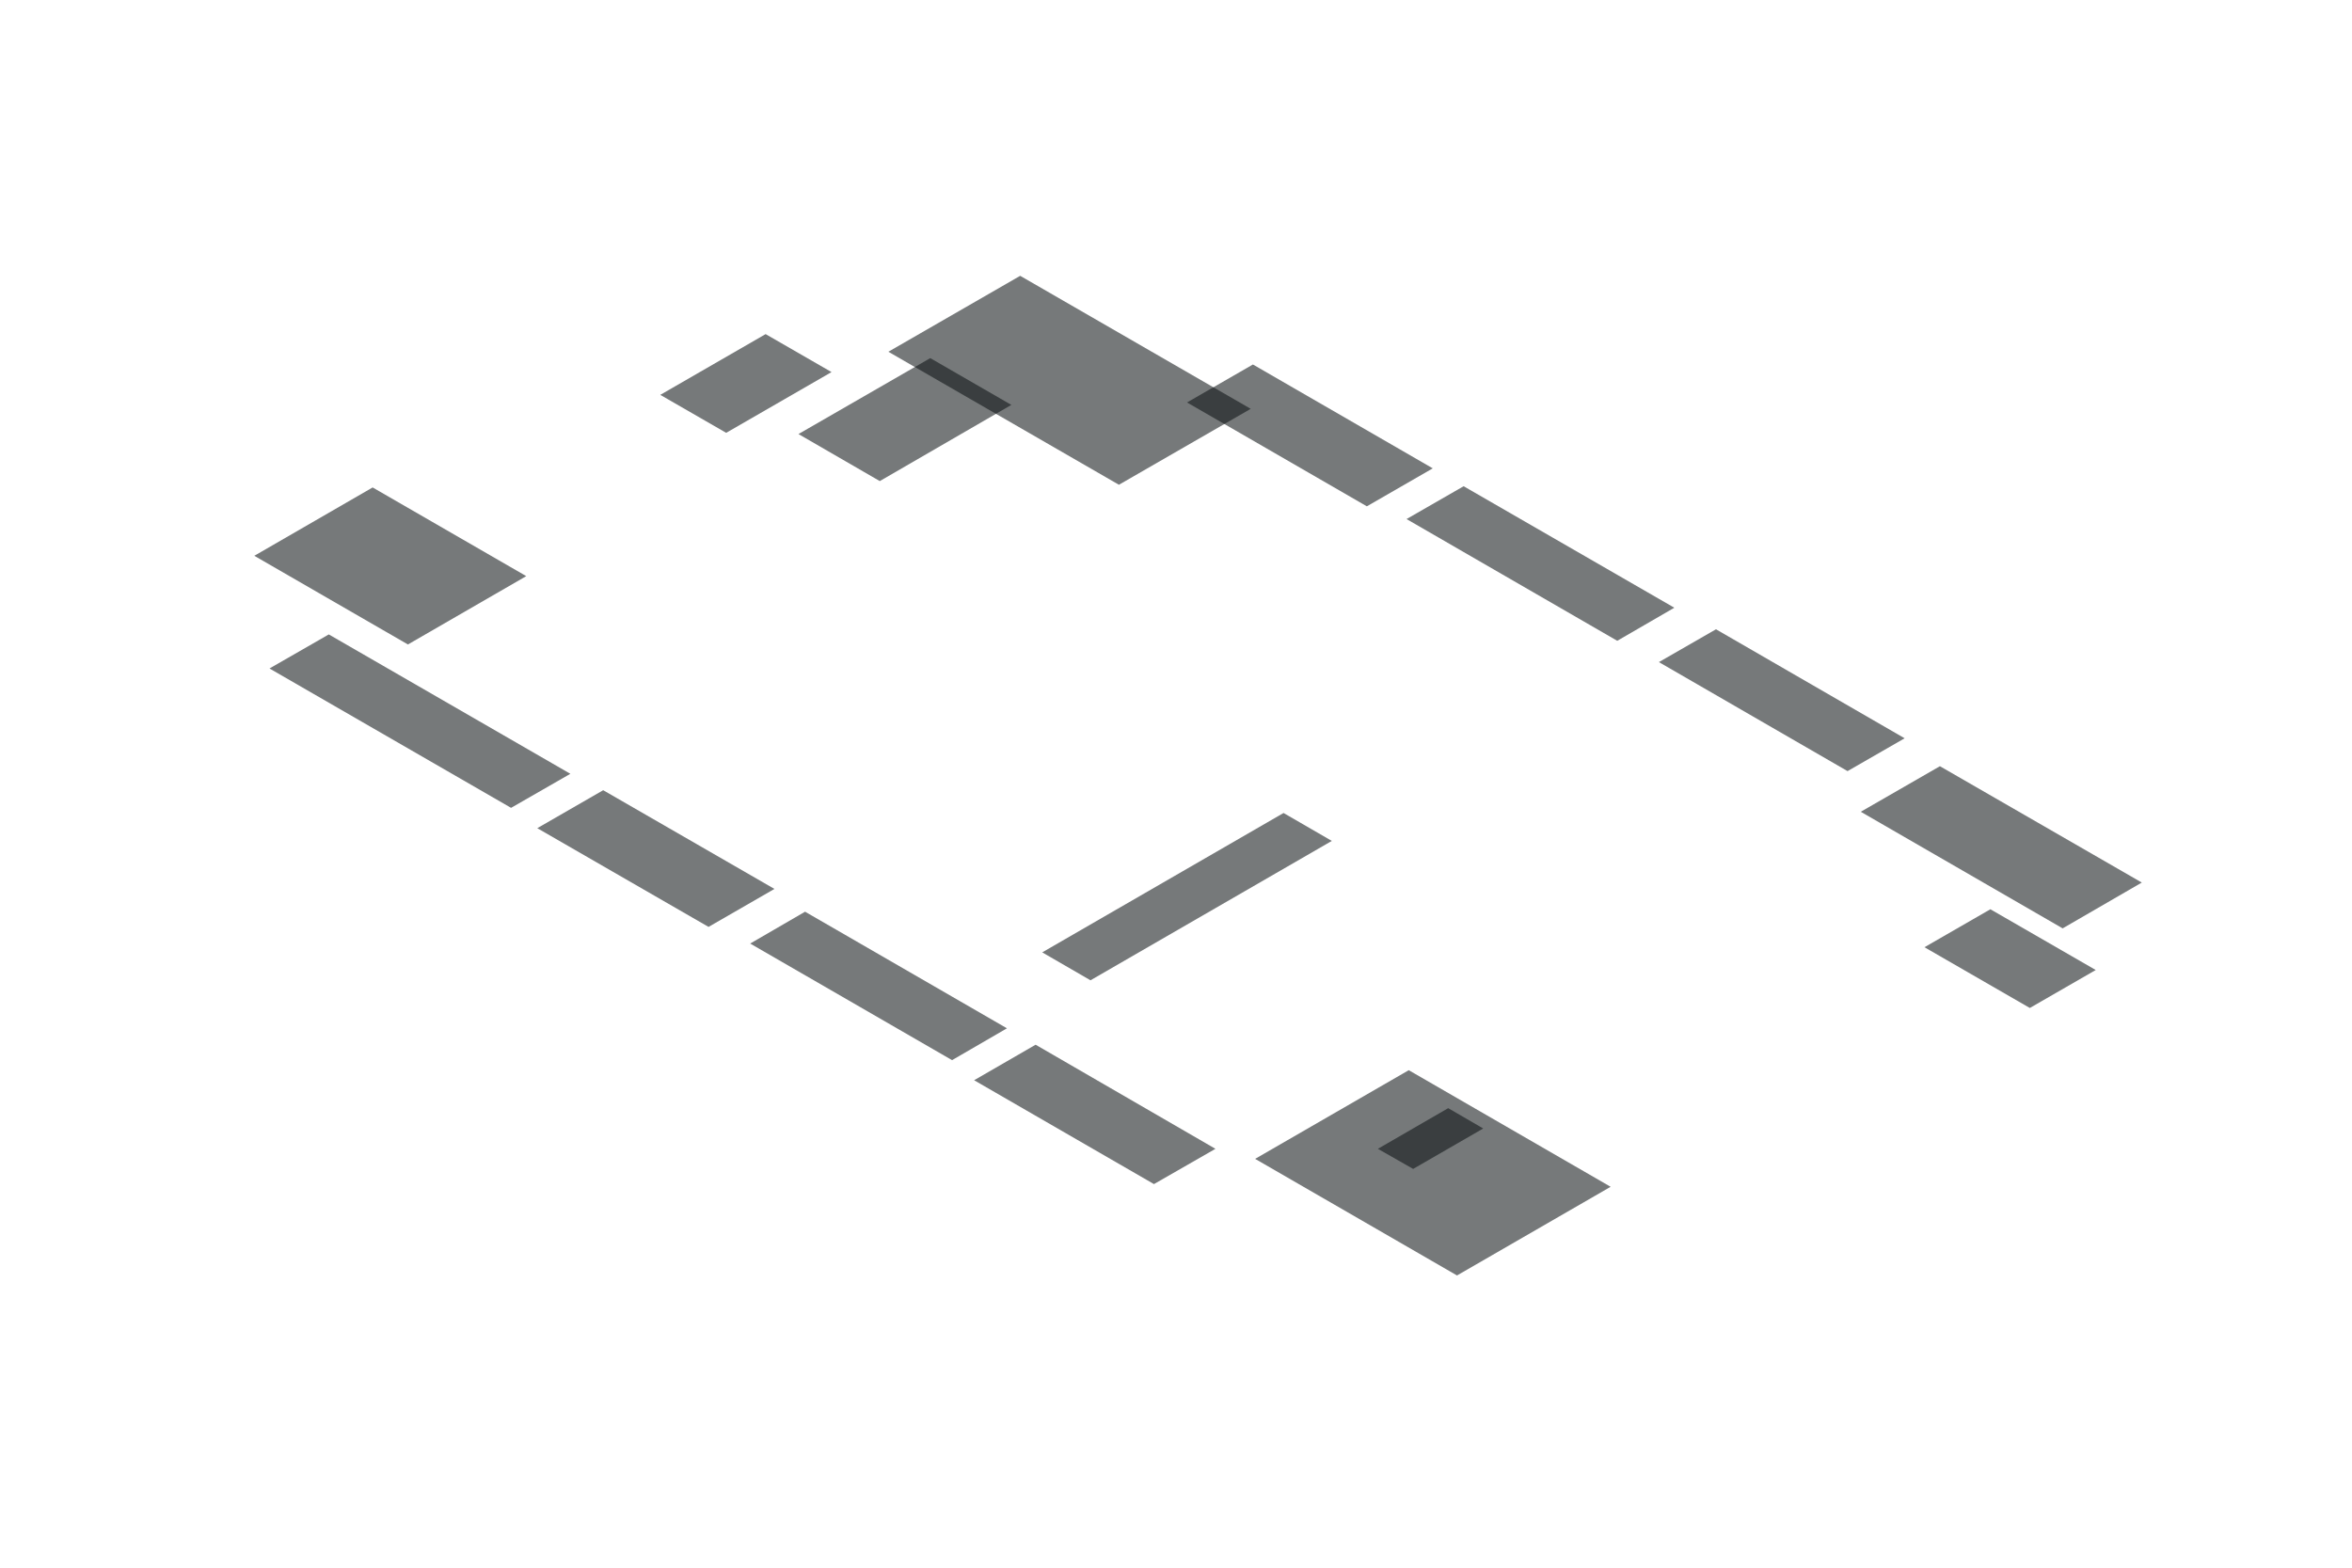
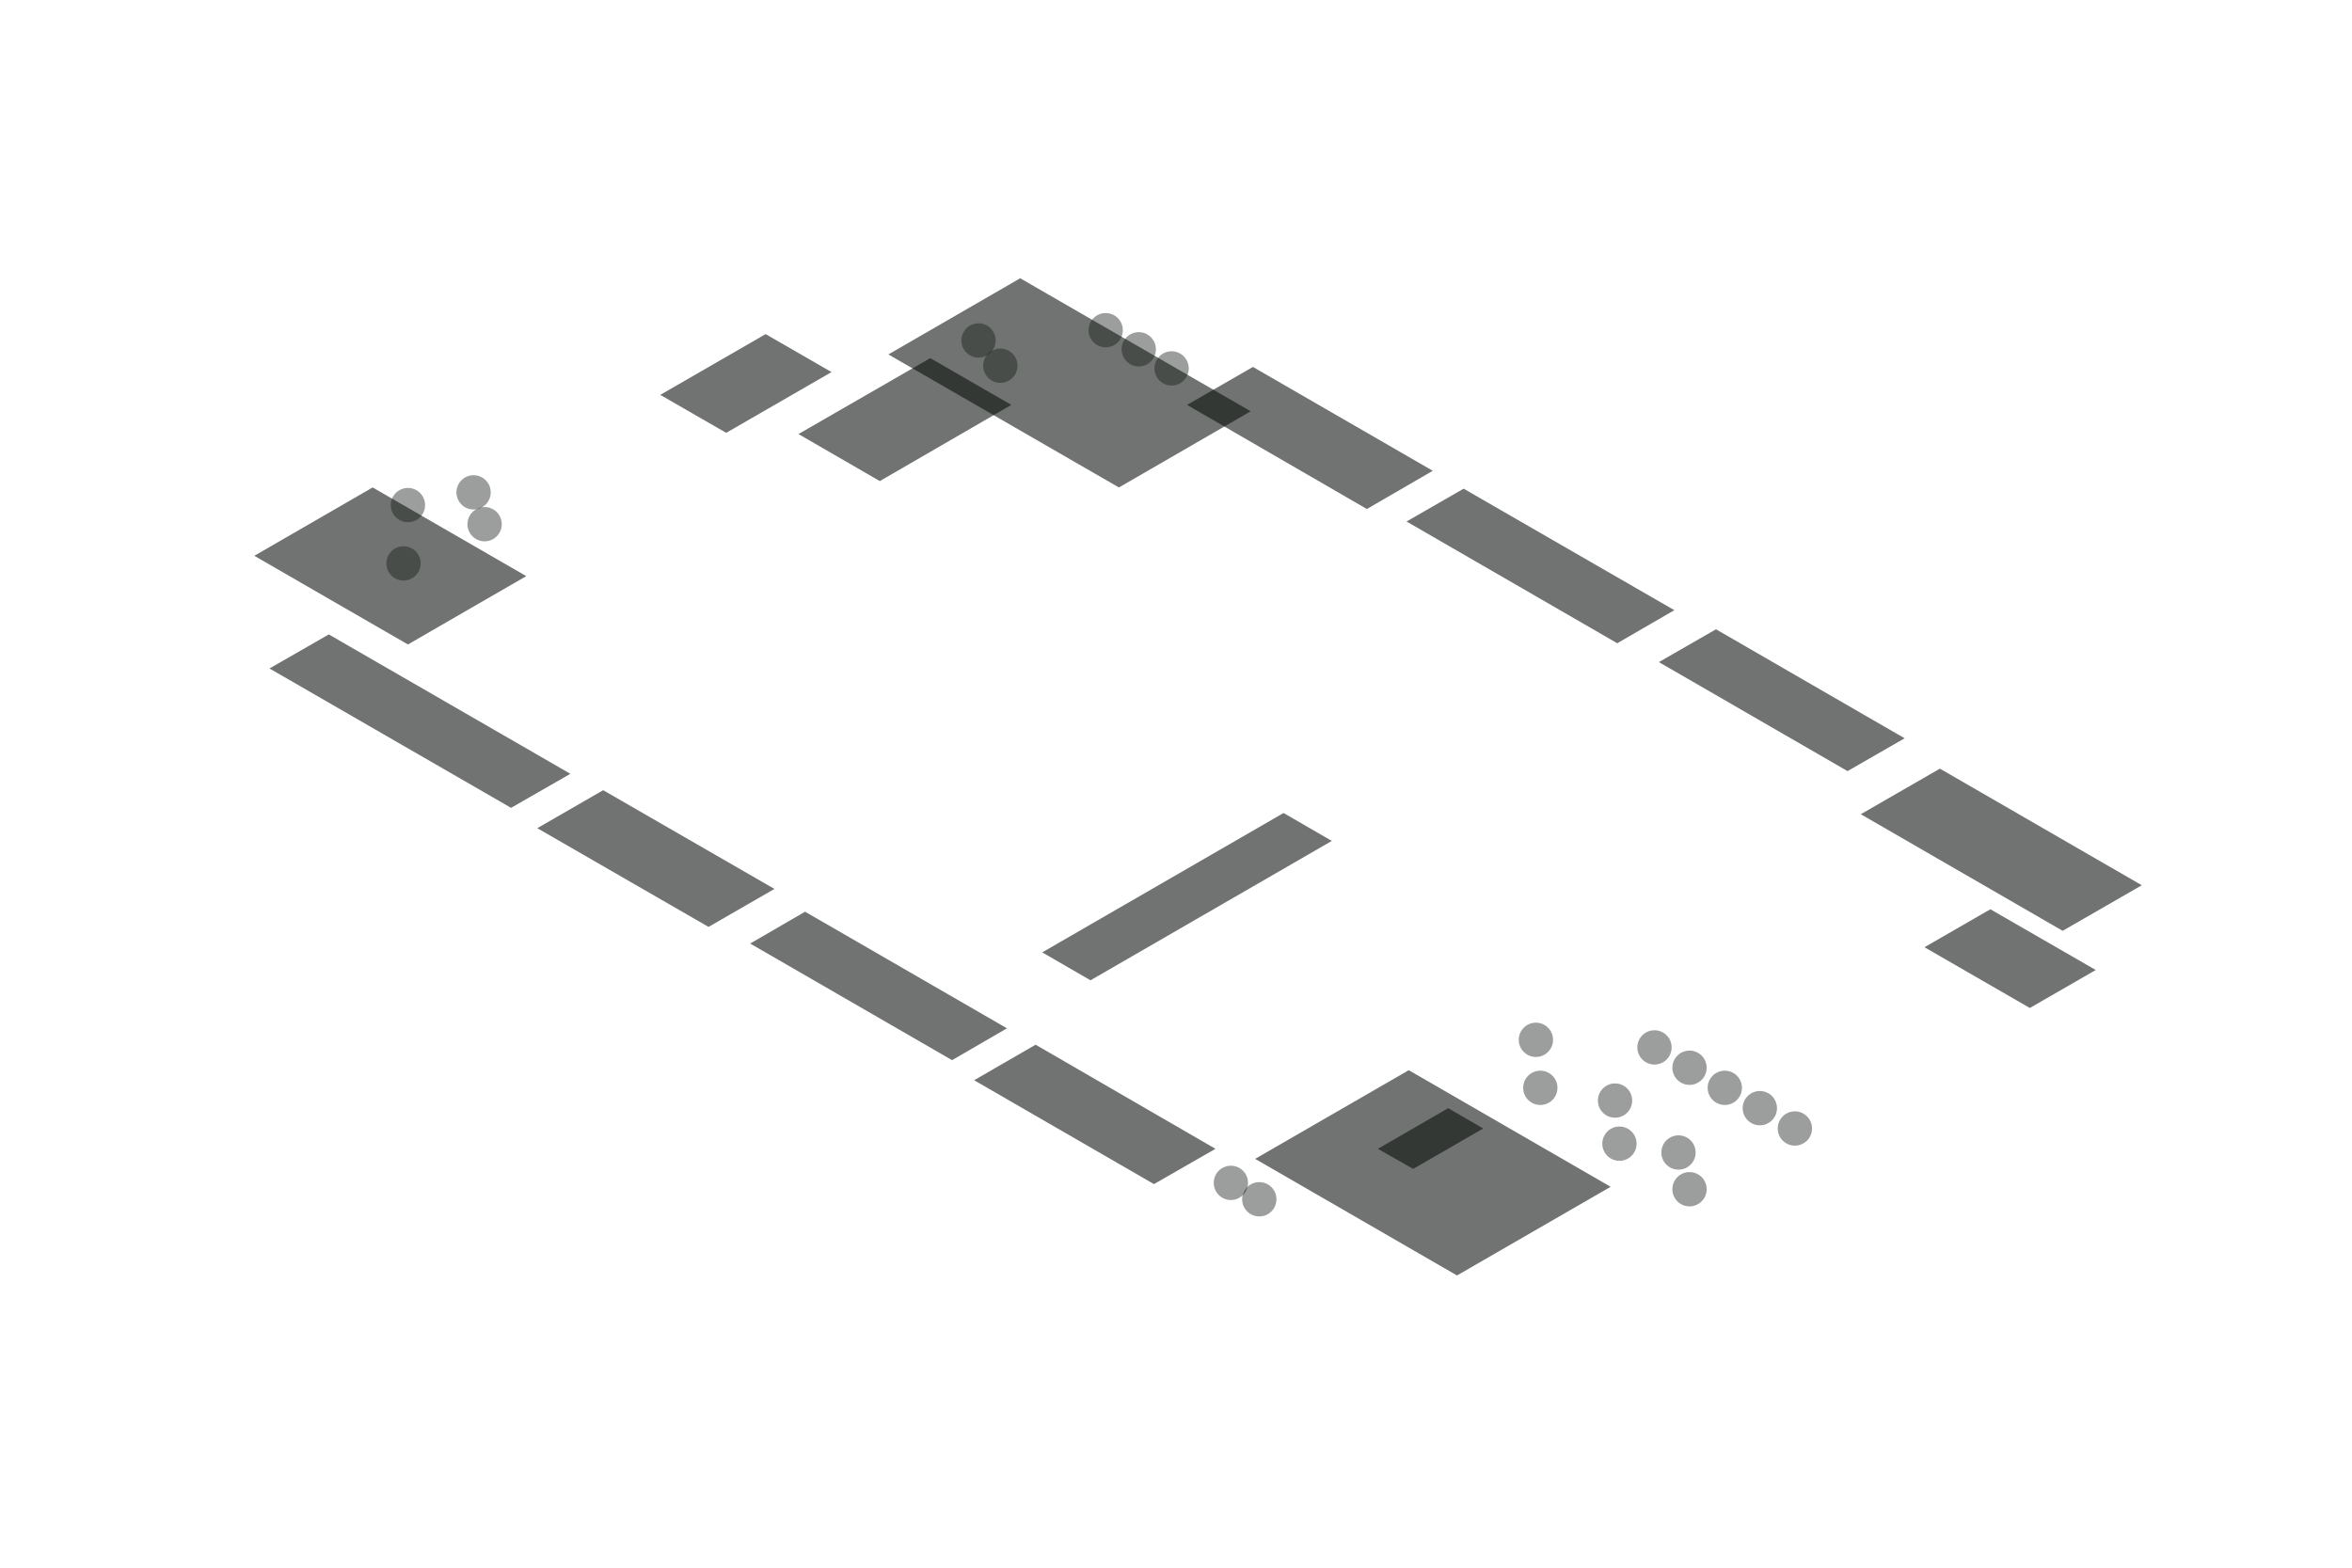
<svg xmlns="http://www.w3.org/2000/svg" width="960" height="640" viewBox="0 0 960 640">
-   <polygon points="594.7,520.7 512.3,473.1 575.0,436.9 657.4,484.5" fill="#0a1012" opacity=".56" />
-   <polygon points="576.8,477.2 562.4,469.0 591.1,452.4 605.4,460.7" fill="#0a1012" opacity=".56" />
-   <polygon points="445.1,400.2 425.4,388.8 523.9,331.9 543.6,343.3" fill="#0a1012" opacity=".56" />
-   <polygon points="456.7,197.9 362.6,143.6 416.4,112.6 510.5,166.9" fill="#0a1012" opacity=".56" />
-   <polygon points="296.4,176.7 269.5,161.2 312.5,136.4 339.4,151.9" fill="#0a1012" opacity=".56" />
-   <polygon points="471.0,483.4 397.6,441.0 422.7,426.5 496.1,469.0" fill="#0a1012" opacity=".56" />
-   <polygon points="388.6,432.8 306.2,385.2 328.6,372.2 411.0,419.8" fill="#0a1012" opacity=".56" />
-   <polygon points="289.2,378.4 219.3,338.1 246.2,322.6 316.1,362.9" fill="#0a1012" opacity=".56" />
-   <polygon points="208.6,329.8 110.0,272.9 134.2,259.0 232.8,315.9" fill="#0a1012" opacity=".56" />
-   <polygon points="828.5,411.5 785.5,386.7 812.4,371.2 855.4,396.0" fill="#0a1012" opacity=".56" />
-   <polygon points="841.9,379.0 759.5,331.4 791.8,312.8 874.2,360.3" fill="#0a1012" opacity=".56" />
-   <polygon points="754.1,314.8 677.1,270.3 700.4,256.9 777.4,301.4" fill="#0a1012" opacity=".56" />
-   <polygon points="660.1,261.6 574.1,211.9 597.4,198.5 683.4,248.1" fill="#0a1012" opacity=".56" />
-   <polygon points="557.9,206.7 484.5,164.3 511.4,148.8 584.8,191.2" fill="#0a1012" opacity=".56" />
-   <polygon points="166.5,263.1 103.8,226.9 152.1,199.0 214.8,235.2" fill="#0a1012" opacity=".56" />
-   <polygon points="359.1,196.4 325.9,177.2 379.7,146.2 412.8,165.3" fill="#0a1012" opacity=".56" />
+   <polygon data-occluder="station-terminal" points="594.7,520.7 512.3,473.1 575.0,436.9 657.4,484.5" fill="#080d0a" opacity=".58" />
+   <polygon data-occluder="clock-tower" points="576.8,477.2 562.4,469.0 591.1,452.4 605.4,460.7" fill="#080d0a" opacity=".58" />
+   <polygon data-occluder="glass-footbridge" points="445.1,400.2 425.4,388.8 523.9,331.9 543.6,343.3" fill="#080d0a" opacity=".58" />
+   <polygon data-occluder="cargo-warehouse" points="456.7,199.0 362.6,144.7 416.4,113.6 510.5,167.9" fill="#080d0a" opacity=".58" />
+   <polygon data-occluder="signal-annex" points="296.4,176.7 269.5,161.2 312.5,136.4 339.4,151.9" fill="#080d0a" opacity=".58" />
+   <polygon data-occluder="north-hotel" points="471.0,483.4 397.6,441.0 422.7,426.5 496.1,469.0" fill="#080d0a" opacity=".58" />
+   <polygon data-occluder="north-shops" points="388.6,432.8 306.2,385.2 328.6,372.2 411.0,419.8" fill="#080d0a" opacity=".58" />
+   <polygon data-occluder="north-offices" points="289.2,378.4 219.3,338.1 246.2,322.6 316.1,362.9" fill="#080d0a" opacity=".58" />
+   <polygon data-occluder="north-apartments" points="208.6,329.8 110.0,272.9 134.2,259.0 232.8,315.9" fill="#080d0a" opacity=".58" />
+   <polygon data-occluder="west-cafe" points="828.5,411.5 785.5,386.7 812.4,371.2 855.4,396.0" fill="#080d0a" opacity=".58" />
+   <polygon data-occluder="south-workshops" points="841.9,380.0 759.5,332.4 791.8,313.8 874.2,361.4" fill="#080d0a" opacity=".58" />
+   <polygon data-occluder="south-houses" points="754.1,314.8 677.1,270.3 700.4,256.9 777.4,301.4" fill="#080d0a" opacity=".58" />
+   <polygon data-occluder="south-depot" points="660.1,262.6 574.1,212.9 597.4,199.5 683.4,249.1" fill="#080d0a" opacity=".58" />
+   <polygon data-occluder="south-garage" points="557.9,207.8 484.5,165.3 511.4,149.8 584.8,192.2" fill="#080d0a" opacity=".58" />
+   <polygon data-occluder="east-admin" points="166.5,263.1 103.8,226.9 152.1,199.0 214.8,235.2" fill="#080d0a" opacity=".58" />
+   <polygon data-occluder="east-hostel" points="359.1,196.4 325.9,177.2 379.7,146.2 412.8,165.3" fill="#080d0a" opacity=".58" />
+   <circle cx="689.6" cy="485.5" r="7.0" fill="#101812" opacity=".42" />
+   <circle cx="685.1" cy="470.5" r="7.0" fill="#101812" opacity=".42" />
+   <circle cx="661.0" cy="466.9" r="7.0" fill="#101812" opacity=".42" />
+   <circle cx="659.2" cy="449.3" r="7.0" fill="#101812" opacity=".42" />
+   <circle cx="628.7" cy="444.1" r="7.0" fill="#101812" opacity=".42" />
+   <circle cx="626.9" cy="424.5" r="7.0" fill="#101812" opacity=".42" />
+   <circle cx="164.7" cy="230.0" r="7.0" fill="#101812" opacity=".42" />
+   <circle cx="166.5" cy="206.2" r="7.0" fill="#101812" opacity=".42" />
+   <circle cx="732.6" cy="460.7" r="7.0" fill="#101812" opacity=".42" />
+   <circle cx="718.3" cy="452.4" r="7.0" fill="#101812" opacity=".42" />
+   <circle cx="704.0" cy="444.1" r="7.0" fill="#101812" opacity=".42" />
+   <circle cx="689.6" cy="435.9" r="7.0" fill="#101812" opacity=".42" />
+   <circle cx="675.3" cy="427.6" r="7.0" fill="#101812" opacity=".42" />
+   <circle cx="514.0" cy="489.6" r="7.0" fill="#101812" opacity=".42" />
+   <circle cx="502.4" cy="482.9" r="7.0" fill="#101812" opacity=".42" />
+   <circle cx="197.8" cy="214.0" r="7.0" fill="#101812" opacity=".42" />
+   <circle cx="193.3" cy="201.0" r="7.0" fill="#101812" opacity=".42" />
+   <circle cx="408.3" cy="149.3" r="7.0" fill="#101812" opacity=".42" />
+   <circle cx="399.4" cy="139.0" r="7.0" fill="#101812" opacity=".42" />
+   <circle cx="478.2" cy="150.4" r="7.0" fill="#101812" opacity=".42" />
+   <circle cx="464.8" cy="142.6" r="7.0" fill="#101812" opacity=".42" />
+   <circle cx="451.3" cy="134.8" r="7.0" fill="#101812" opacity=".42" />
</svg>
